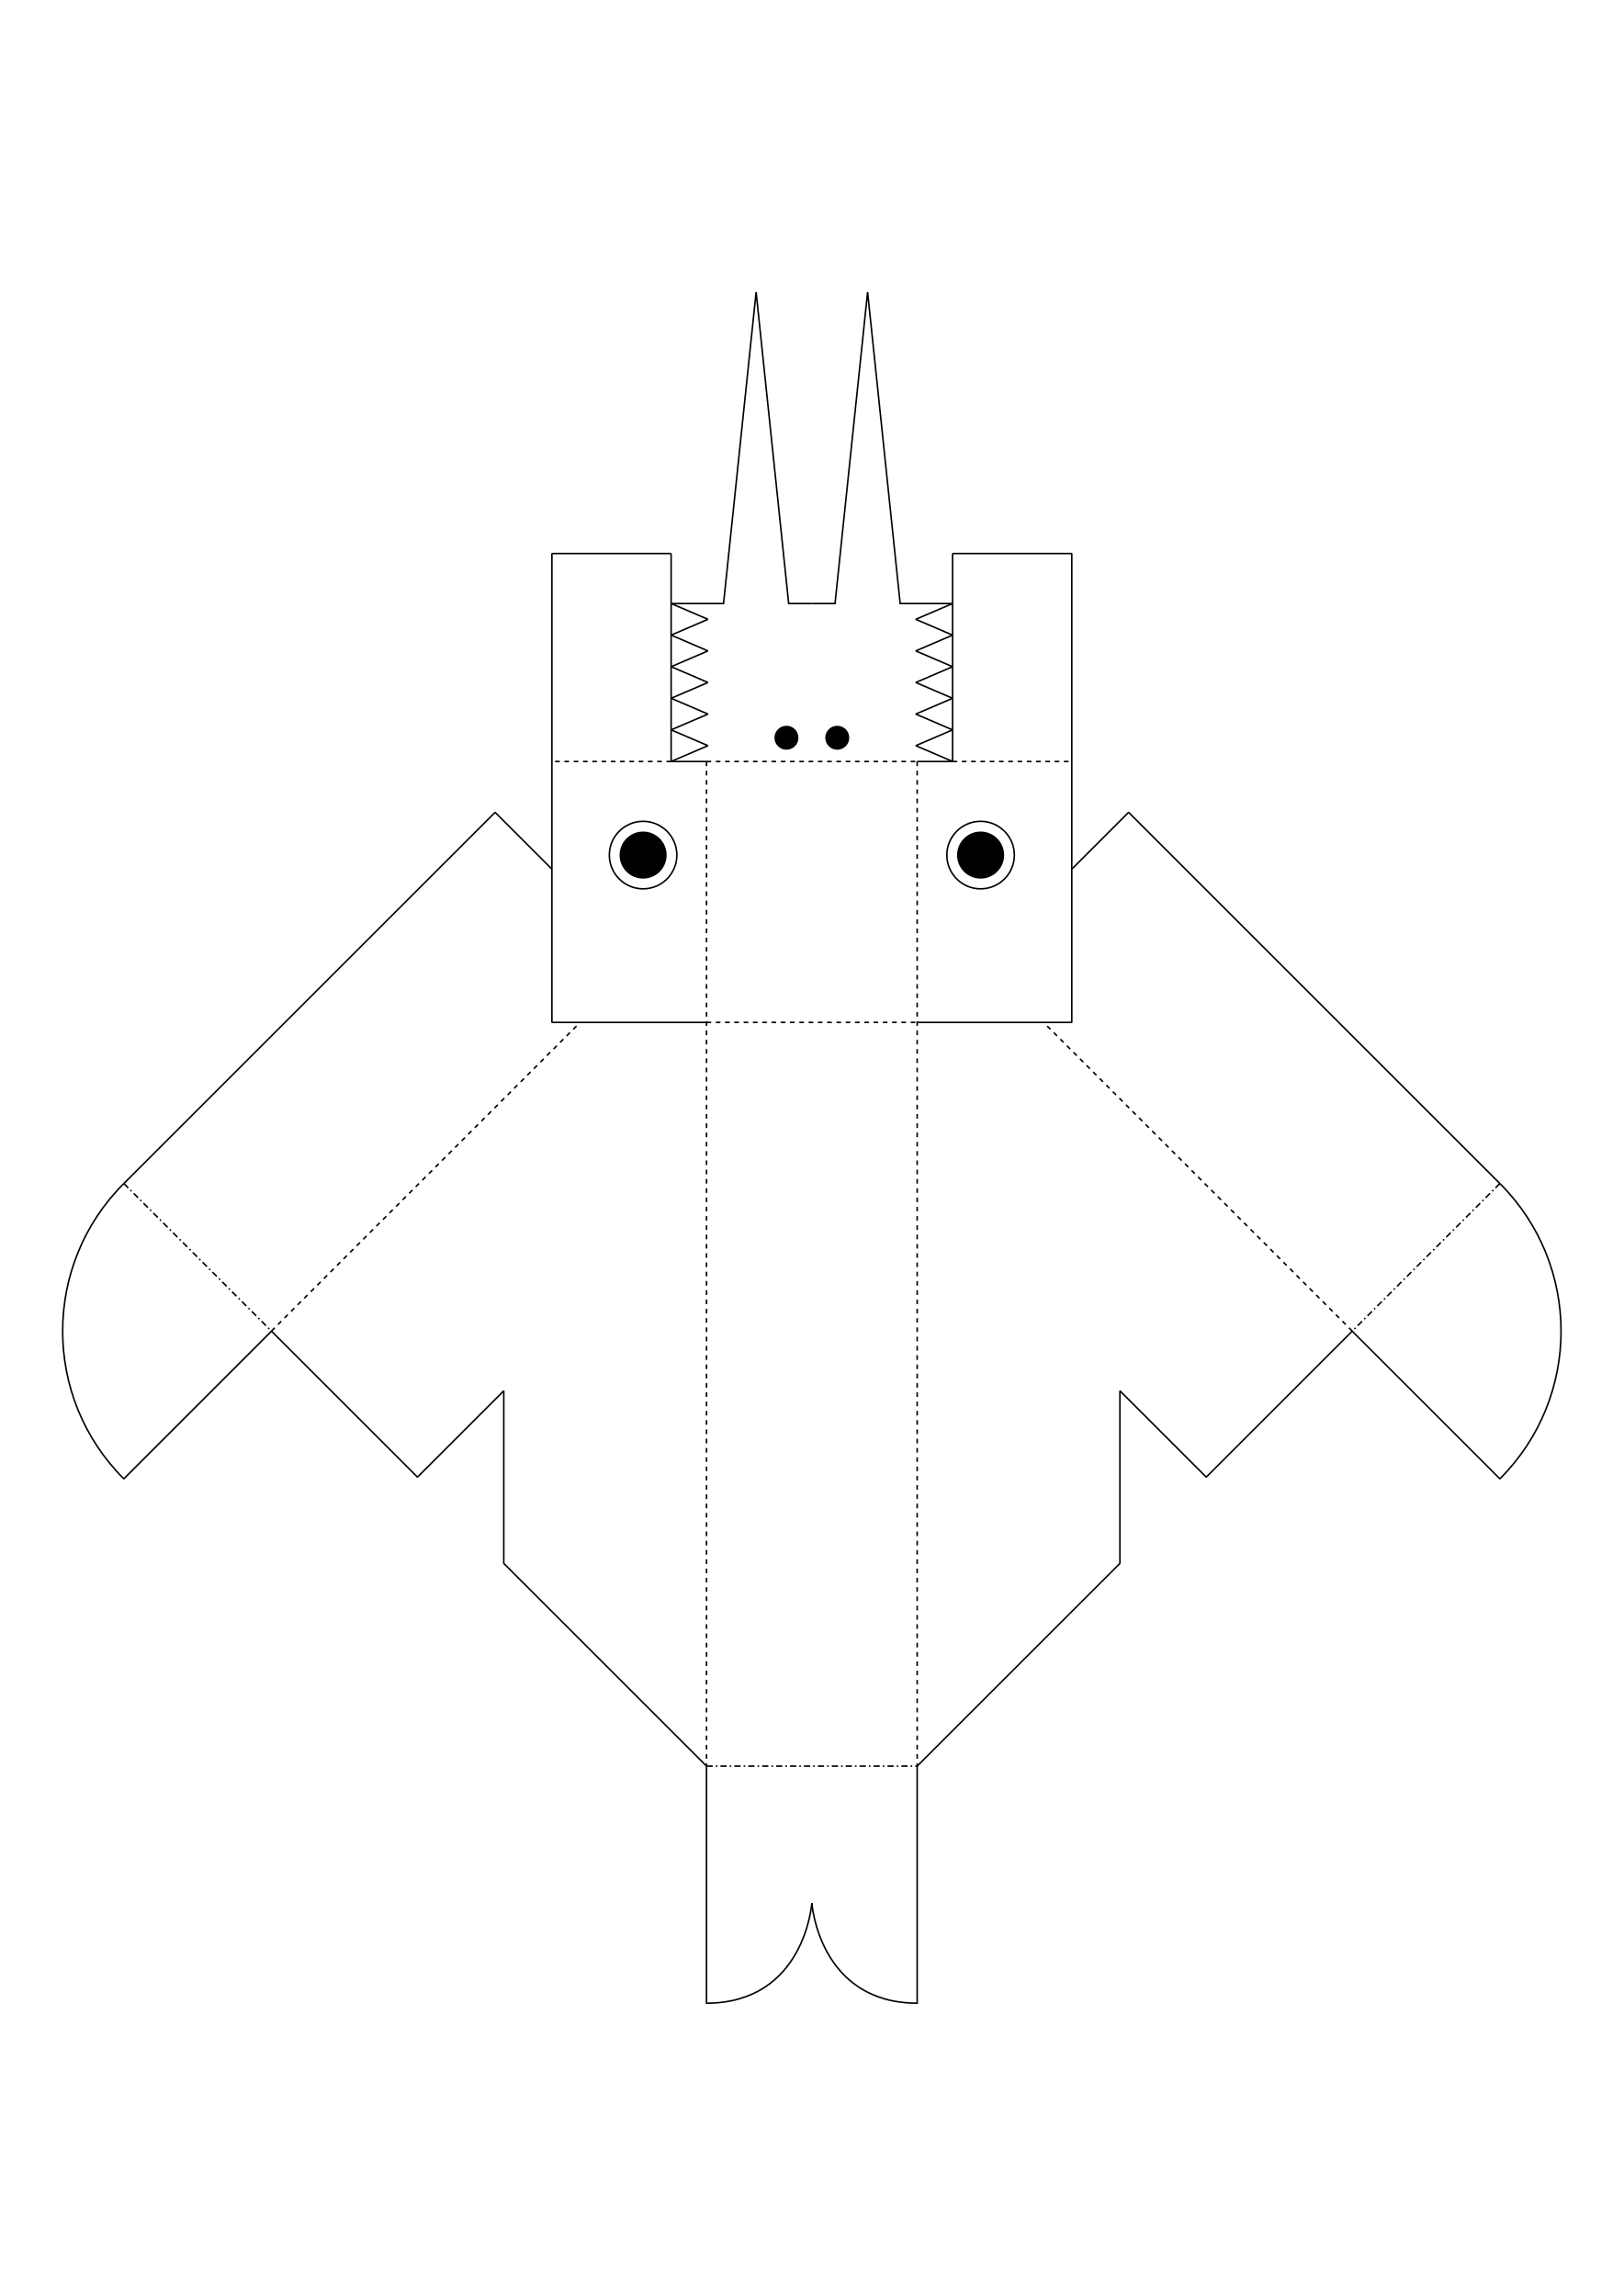
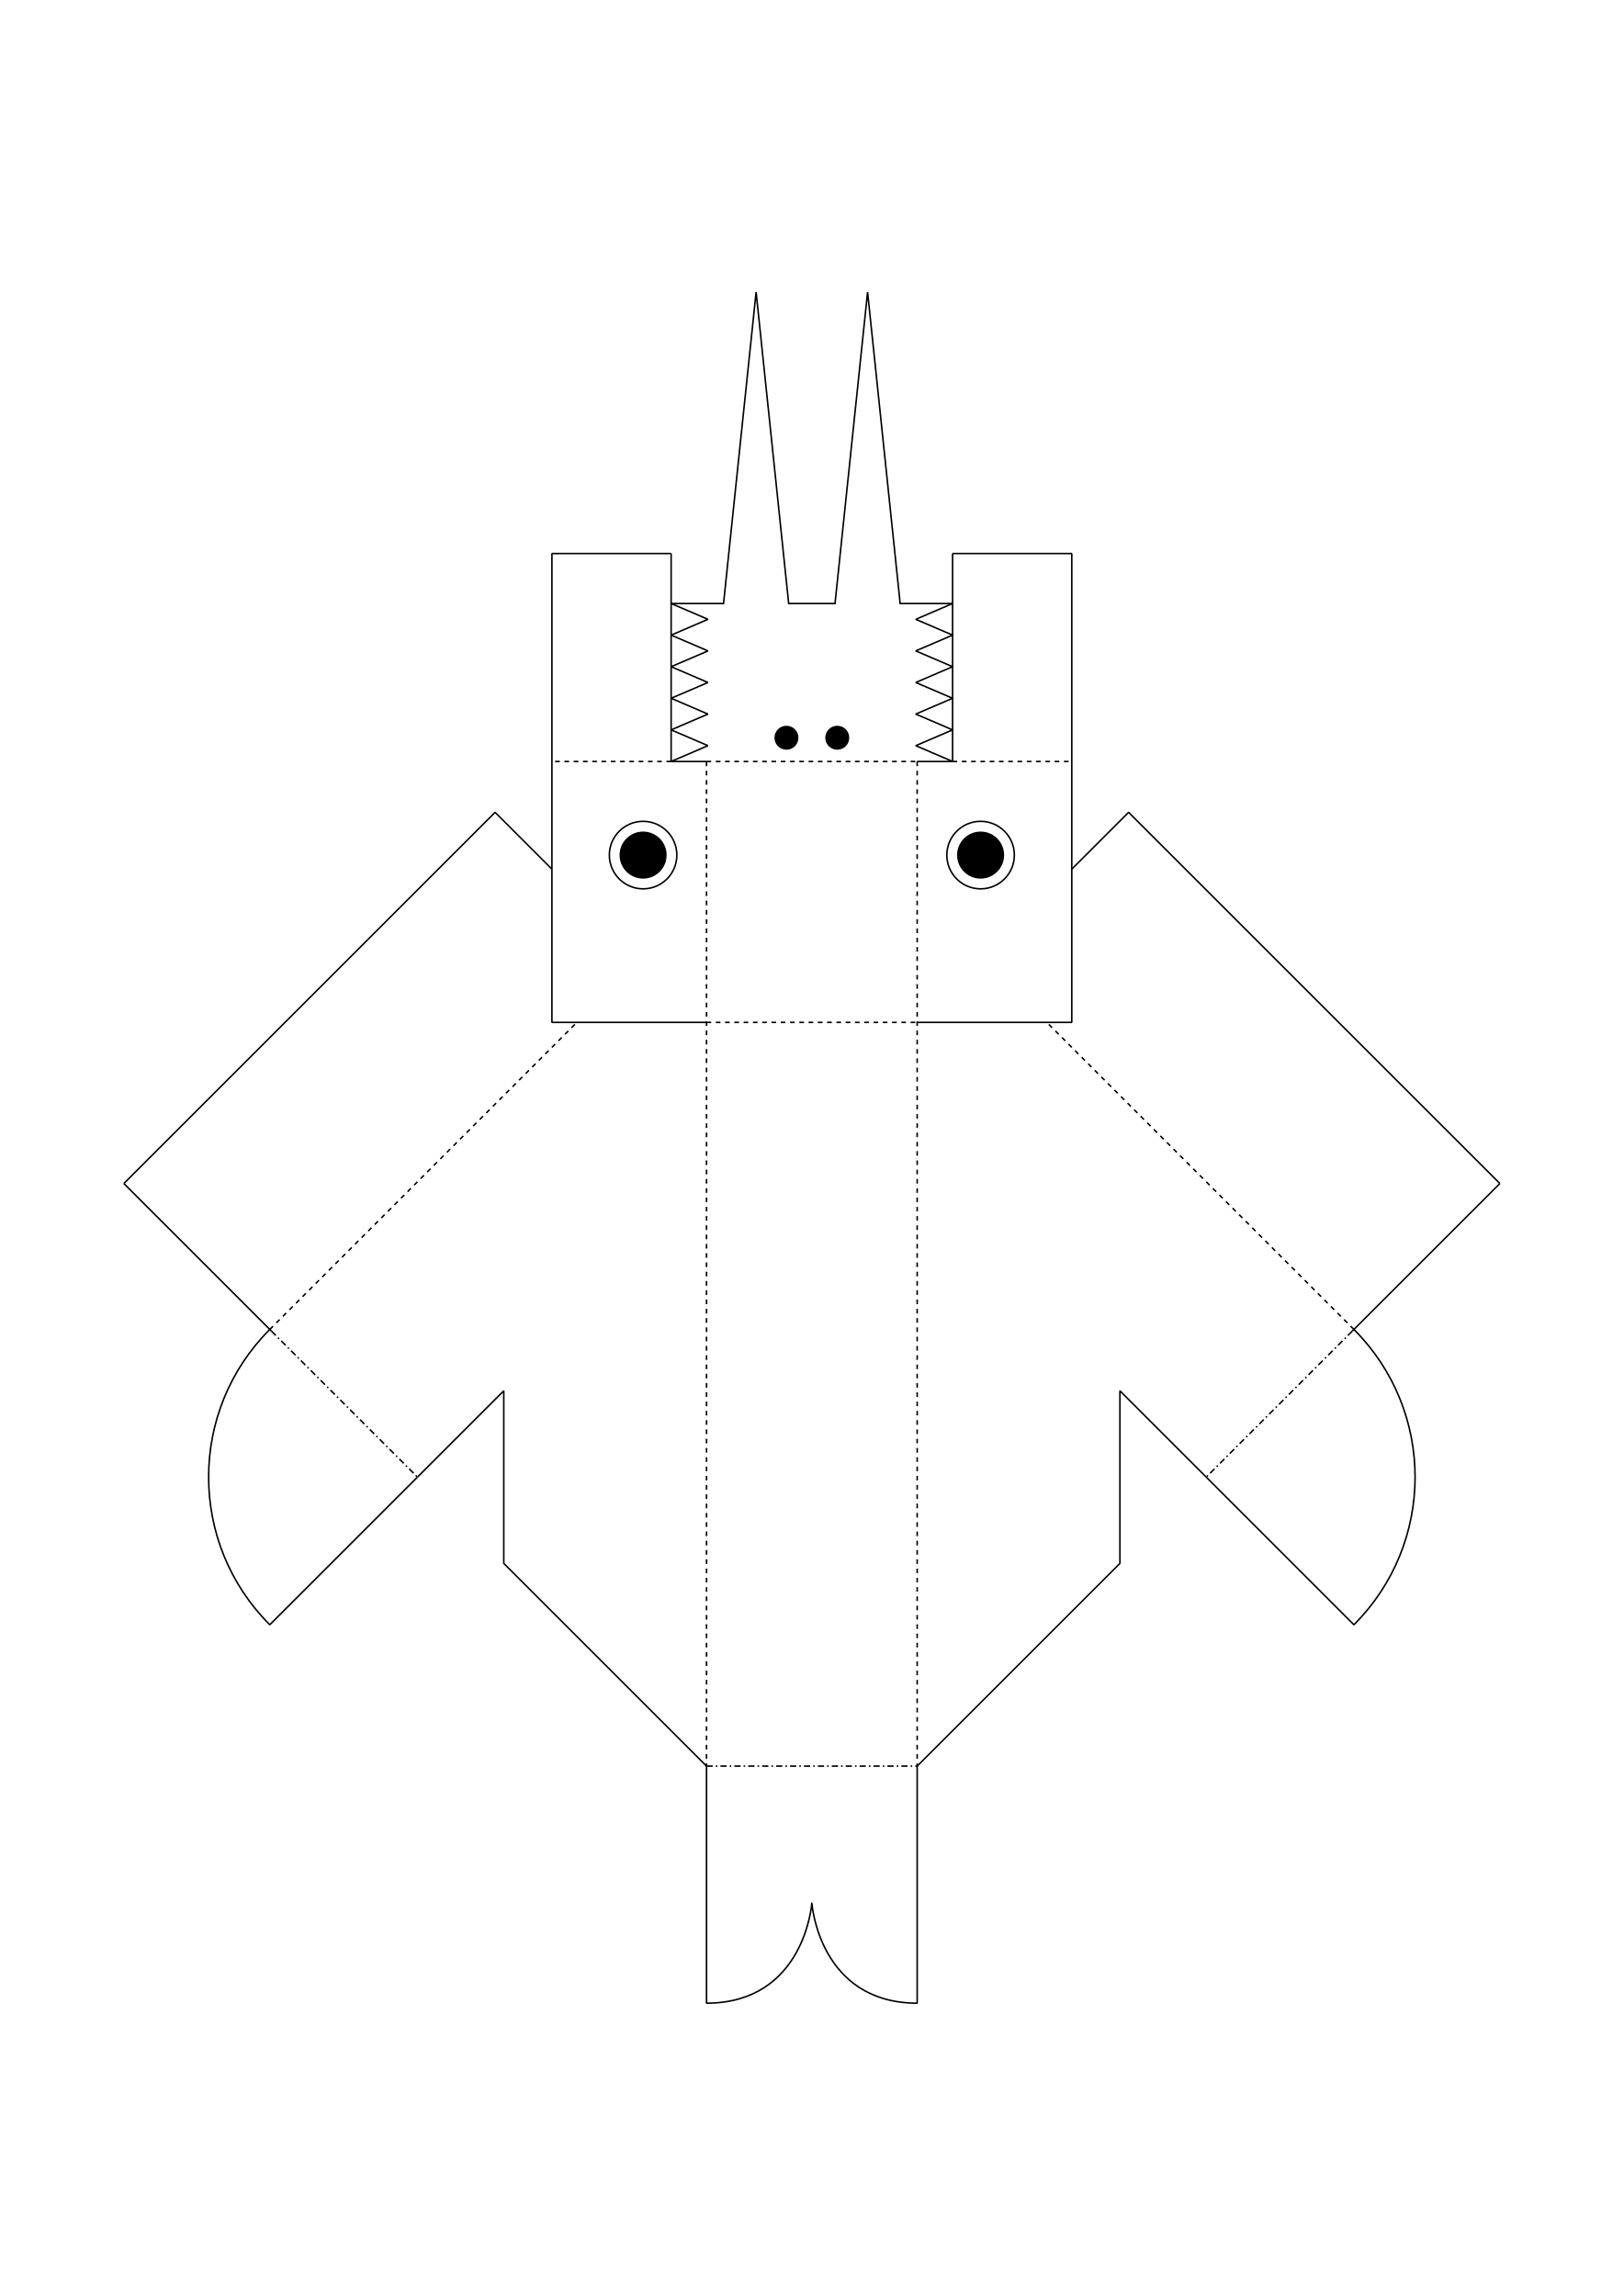
<svg xmlns="http://www.w3.org/2000/svg" width="210mm" height="297mm" viewBox="0 0 210 297" version="1.1" id="svg5" xml:space="preserve">
  <defs id="defs2" />
  <g id="layer1">
    <g id="g2723" transform="translate(-0.00133406,-28.20479)">
-       <path style="fill:none;stroke:#000000;stroke-width:0.2;stroke-linejoin:bevel;stroke-miterlimit:5.3;stroke-dasharray:0.6, 0.6;stroke-dashoffset:0" d="M 35.105,200.387 75.036,160.456" id="path1146" />
-       <path style="fill:none;stroke:#000000;stroke-width:0.2;stroke-linejoin:bevel;stroke-miterlimit:5.3;stroke-dasharray:0.8, 0.4, 0.2, 0.4;stroke-dashoffset:0" d="m 16.019,181.3 19.087,19.087" id="path1142" />
+       <path style="fill:none;stroke:#000000;stroke-width:0.2;stroke-linejoin:bevel;stroke-miterlimit:5.3;stroke-dasharray:0.6, 0.6;stroke-dashoffset:0" d="m 34.894,200.175 39.719,-39.719" id="path1146" />
+       <path style="fill:none;stroke:#000000;stroke-width:0.2;stroke-linejoin:bevel;stroke-miterlimit:5.3;stroke-dasharray:none;stroke-dashoffset:0" d="m 16.019,181.3 19.087,19.087" id="path1142" />
      <path style="fill:none;stroke:#000000;stroke-width:0.2;stroke-linejoin:bevel;stroke-miterlimit:5.3;stroke-dasharray:none" d="M 71.383,140.633 64.034,133.284 16.019,181.3" id="rect419" />
      <path id="rect975" style="fill:none;stroke:#000000;stroke-width:0.2;stroke-linejoin:bevel;stroke-miterlimit:5.3;stroke-dasharray:none" d="m 86.801,126.709 h 4.579 m 0,33.748 H 71.383 V 99.807 h -0.04 15.457" />
-       <path style="fill:none;stroke:#000000;stroke-width:0.2;stroke-linejoin:bevel;stroke-miterlimit:5.3;stroke-dasharray:none" d="m 35.116,200.398 -19.1,19.1 c -10.549,-10.549 -10.549,-27.652 0,-38.201" id="path1138" />
+       <path style="fill:none;stroke:#000000;stroke-width:0.2;stroke-linejoin:bevel;stroke-miterlimit:5.3;stroke-dasharray:none" d="m 53.994,219.276 -19.1,19.1 c -10.549,-10.549 -10.549,-27.652 0,-38.201" id="path1138" />
      <path style="fill:none;stroke:#000000;stroke-width:0.2;stroke-linecap:butt;stroke-linejoin:miter;stroke-dasharray:0.6, 0.6;stroke-dashoffset:0;stroke-opacity:1" d="M 86.801,126.709 H 71.383" id="path1876" />
      <path style="fill:none;stroke:#000000;stroke-width:0.2;stroke-linecap:butt;stroke-linejoin:miter;stroke-dasharray:none;stroke-opacity:1" d="M 86.801,99.807 V 126.709" id="path1878" />
-       <path id="path1896" style="fill:none;stroke:#000000;stroke-width:0.2;stroke-linejoin:bevel;stroke-miterlimit:5.3;stroke-dasharray:none;stroke-dashoffset:0" d="m 35.105,200.387 18.889,18.889 11.163,-11.163 2.49e-4,22.326 26.238,26.238" />
+       <path style="fill:none;stroke:#000000;stroke-width:0.2;stroke-linejoin:bevel;stroke-miterlimit:5.3;stroke-dasharray:none;stroke-dashoffset:0" d="m 53.994,219.276 11.163,-11.163 2.49e-4,22.326 26.238,26.238" id="path971" />
+       <path style="fill:none;stroke:#000000;stroke-width:0.2;stroke-linejoin:bevel;stroke-miterlimit:5.3;stroke-dasharray:0.8,0.4,0.2,0.4;stroke-dashoffset:0" d="M 35.105,200.387 53.994,219.276" id="path1896" />
      <path style="fill:none;stroke:#000000;stroke-width:0.2;stroke-linecap:butt;stroke-linejoin:miter;stroke-dasharray:0.6, 0.6;stroke-dashoffset:0;stroke-opacity:1" d="m 91.38,126.709 v 129.952" id="path1882" />
-       <path style="fill:none;stroke:#000000;stroke-width:0.2;stroke-linecap:butt;stroke-linejoin:miter;stroke-dasharray:none;stroke-opacity:1" d="m 91.38,256.661 c 0,0 -3e-6,24.82 0,30.67 C 104.1,287.292 105,274.379 105,274.379" id="path1884" />
-       <path id="path1909" style="fill:none;stroke:#000000;stroke-width:0.2;stroke-linecap:butt;stroke-linejoin:miter;stroke-dasharray:none;stroke-opacity:1" d="m 105,106.274 h -2.996 C 100.601,92.846 99.197,79.417 97.793,65.989 l -4.212,40.285 h -6.78" />
+       <path style="fill:none;stroke:#000000;stroke-width:0.2;stroke-linecap:butt;stroke-linejoin:bevel;stroke-dasharray:none;stroke-opacity:1" d="m 91.38,256.661 c 0,0 -3e-6,24.82 0,30.67 C 104.1,287.292 105,274.379 105,274.379 h 0.003 c 0,0 0.9,12.913 13.62,12.952 1e-5,-5.85 0,-30.67 0,-30.67" id="path1884" />
      <path style="fill:none;stroke:#000000;stroke-width:0.2;stroke-linecap:butt;stroke-linejoin:bevel;stroke-dasharray:none;stroke-opacity:1" d="m 86.801,106.274 4.763,2.043 -4.763,2.043 4.763,2.043 -4.763,2.043 4.763,2.043 -4.763,2.043 4.763,2.043 -4.763,2.043 4.763,2.043 -4.763,2.043" id="path1920" />
      <circle style="fill:#000000;fill-opacity:1;stroke:none;stroke-width:0.2;stroke-linejoin:bevel;stroke-miterlimit:5.3;stroke-dasharray:none;stroke-dashoffset:0" id="path2648" cx="83.176" cy="138.815" r="3.043" />
      <circle style="fill:none;fill-opacity:1;stroke:#000000;stroke-width:0.2;stroke-linejoin:bevel;stroke-miterlimit:5.3;stroke-dasharray:none;stroke-dashoffset:0;stroke-opacity:1" id="circle2650" cx="83.176" cy="138.815" r="4.366" />
      <circle style="fill:#000000;fill-opacity:1;stroke:none;stroke-width:0.2;stroke-linejoin:bevel;stroke-miterlimit:5.3;stroke-dasharray:none;stroke-dashoffset:0;stroke-opacity:1" id="path2652" cx="101.716" cy="123.635" r="1.551" />
-       <path style="fill:none;stroke:#000000;stroke-width:0.2;stroke-linejoin:bevel;stroke-miterlimit:5.3;stroke-dasharray:0.6, 0.6;stroke-dashoffset:0" d="M 174.897,200.387 134.967,160.456" id="path2654" />
-       <path style="fill:none;stroke:#000000;stroke-width:0.2;stroke-linejoin:bevel;stroke-miterlimit:5.3;stroke-dasharray:0.8, 0.4, 0.2, 0.4;stroke-dashoffset:0" d="m 193.984,181.3 -19.087,19.087" id="path2656" />
+       <path style="fill:none;stroke:#000000;stroke-width:0.2;stroke-linejoin:bevel;stroke-miterlimit:5.3;stroke-dasharray:0.6, 0.6;stroke-dashoffset:0" d="m 175.109,200.175 -39.719,-39.719" id="path2654" />
+       <path style="fill:none;stroke:#000000;stroke-width:0.2;stroke-linejoin:bevel;stroke-miterlimit:5.3;stroke-dasharray:none;stroke-dashoffset:0" d="m 193.984,181.3 -19.087,19.087" id="path2656" />
      <path style="fill:none;stroke:#000000;stroke-width:0.2;stroke-linejoin:bevel;stroke-miterlimit:5.3;stroke-dasharray:none" d="m 138.619,140.633 7.349,-7.349 48.016,48.016" id="path2658" />
      <path id="path2660" style="fill:none;stroke:#000000;stroke-width:0.2;stroke-linejoin:bevel;stroke-miterlimit:5.3;stroke-dasharray:none" d="m 123.202,126.709 h -4.579 m 0,33.748 h 19.996 V 99.807 h 0.04 -15.457" />
-       <path style="fill:none;stroke:#000000;stroke-width:0.2;stroke-linejoin:bevel;stroke-miterlimit:5.3;stroke-dasharray:none" d="m 174.886,200.398 19.1,19.1 c 10.549,-10.549 10.549,-27.652 0,-38.201" id="path2662" />
+       <path style="fill:none;stroke:#000000;stroke-width:0.2;stroke-linejoin:bevel;stroke-miterlimit:5.3;stroke-dasharray:none" d="m 156.008,219.276 19.1,19.1 c 10.549,-10.549 10.549,-27.652 0,-38.201" id="path2662" />
      <path style="fill:none;stroke:#000000;stroke-width:0.2;stroke-linecap:butt;stroke-linejoin:miter;stroke-dasharray:0.6, 0.6;stroke-dashoffset:0;stroke-opacity:1" d="m 123.202,126.709 h 15.418" id="path2664" />
      <path style="fill:none;stroke:#000000;stroke-width:0.2;stroke-linecap:butt;stroke-linejoin:miter;stroke-dasharray:none;stroke-opacity:1" d="M 123.202,99.807 V 126.709" id="path2666" />
-       <path id="path2668" style="fill:none;stroke:#000000;stroke-width:0.2;stroke-linejoin:bevel;stroke-miterlimit:5.3;stroke-dasharray:none;stroke-dashoffset:0" d="m 174.897,200.387 -18.889,18.889 -11.163,-11.163 -2.5e-4,22.326 -26.238,26.238" />
+       <path style="fill:none;stroke:#000000;stroke-width:0.2;stroke-linejoin:bevel;stroke-miterlimit:5.3;stroke-dasharray:none;stroke-dashoffset:0" d="m 156.008,219.276 -11.163,-11.163 -2.5e-4,22.326 -26.238,26.238" id="path975" />
+       <path style="fill:none;stroke:#000000;stroke-width:0.2;stroke-linejoin:bevel;stroke-miterlimit:5.3;stroke-dasharray:0.8,0.4,0.2,0.4;stroke-dashoffset:0" d="M 174.897,200.387 156.008,219.276" id="path2668" />
      <path style="fill:none;stroke:#000000;stroke-width:0.2;stroke-linecap:butt;stroke-linejoin:miter;stroke-dasharray:0.6, 0.6;stroke-dashoffset:0;stroke-opacity:1" d="m 118.623,126.709 v 129.952" id="path2670" />
-       <path style="fill:none;stroke:#000000;stroke-width:0.2;stroke-linecap:butt;stroke-linejoin:miter;stroke-dasharray:none;stroke-opacity:1" d="m 118.623,256.661 c 0,0 1e-5,24.82 0,30.67 -12.72,-0.039 -13.62,-12.952 -13.62,-12.952" id="path2672" />
-       <path id="path2674" style="fill:none;stroke:#000000;stroke-width:0.2;stroke-linecap:butt;stroke-linejoin:miter;stroke-dasharray:none;stroke-opacity:1" d="m 105.003,106.274 h 2.996 c 1.404,-13.428 2.808,-26.857 4.212,-40.285 l 4.212,40.285 h 6.78" />
+       <path id="path2674" style="fill:none;stroke:#000000;stroke-width:0.2;stroke-linecap:butt;stroke-linejoin:miter;stroke-dasharray:none;stroke-opacity:1" d="m 123.202,106.274 h -6.78 l -4.212,-40.285 c -1.404,13.428 -2.808,26.857 -4.212,40.285 -1.998,0 -3.996,0 -5.994,0 -1.404,-13.428 -2.808,-26.857 -4.212,-40.285 l -4.212,40.285 h -6.78" />
      <path style="fill:none;stroke:#000000;stroke-width:0.2;stroke-linecap:butt;stroke-linejoin:bevel;stroke-dasharray:none;stroke-opacity:1" d="m 123.202,106.274 -4.763,2.043 4.763,2.043 -4.763,2.043 4.763,2.043 -4.763,2.043 4.763,2.043 -4.763,2.043 4.763,2.043 -4.763,2.043 4.763,2.043" id="path2676" />
      <circle style="fill:#000000;fill-opacity:1;stroke:none;stroke-width:0.2;stroke-linejoin:bevel;stroke-miterlimit:5.3;stroke-dasharray:none;stroke-dashoffset:0" id="circle2678" cx="-126.826" cy="138.815" r="3.043" transform="scale(-1,1)" />
      <circle style="fill:none;fill-opacity:1;stroke:#000000;stroke-width:0.2;stroke-linejoin:bevel;stroke-miterlimit:5.3;stroke-dasharray:none;stroke-dashoffset:0;stroke-opacity:1" id="circle2680" cx="-126.826" cy="138.815" r="4.366" transform="scale(-1,1)" />
      <circle style="fill:#000000;fill-opacity:1;stroke:none;stroke-width:0.2;stroke-linejoin:bevel;stroke-miterlimit:5.3;stroke-dasharray:none;stroke-dashoffset:0;stroke-opacity:1" id="circle2682" cx="-108.287" cy="123.635" r="1.551" transform="scale(-1,1)" />
      <path style="fill:none;stroke:#000000;stroke-width:0.2;stroke-linecap:butt;stroke-linejoin:miter;stroke-dasharray:0.6, 0.6;stroke-dashoffset:0;stroke-opacity:1" d="M 91.38,126.709 H 118.623" id="path2684" />
      <path style="fill:none;stroke:#000000;stroke-width:0.2;stroke-linecap:butt;stroke-linejoin:miter;stroke-dasharray:0.6, 0.6;stroke-dashoffset:0;stroke-opacity:1" d="M 91.38,160.456 H 118.623" id="path2686" />
      <path style="fill:none;stroke:#000000;stroke-width:0.2;stroke-linecap:butt;stroke-linejoin:miter;stroke-dasharray:0.8, 0.4, 0.2, 0.4;stroke-dashoffset:0;stroke-opacity:1" d="m 91.38,256.661 27.243,1e-5" id="path2688" />
    </g>
  </g>
</svg>
